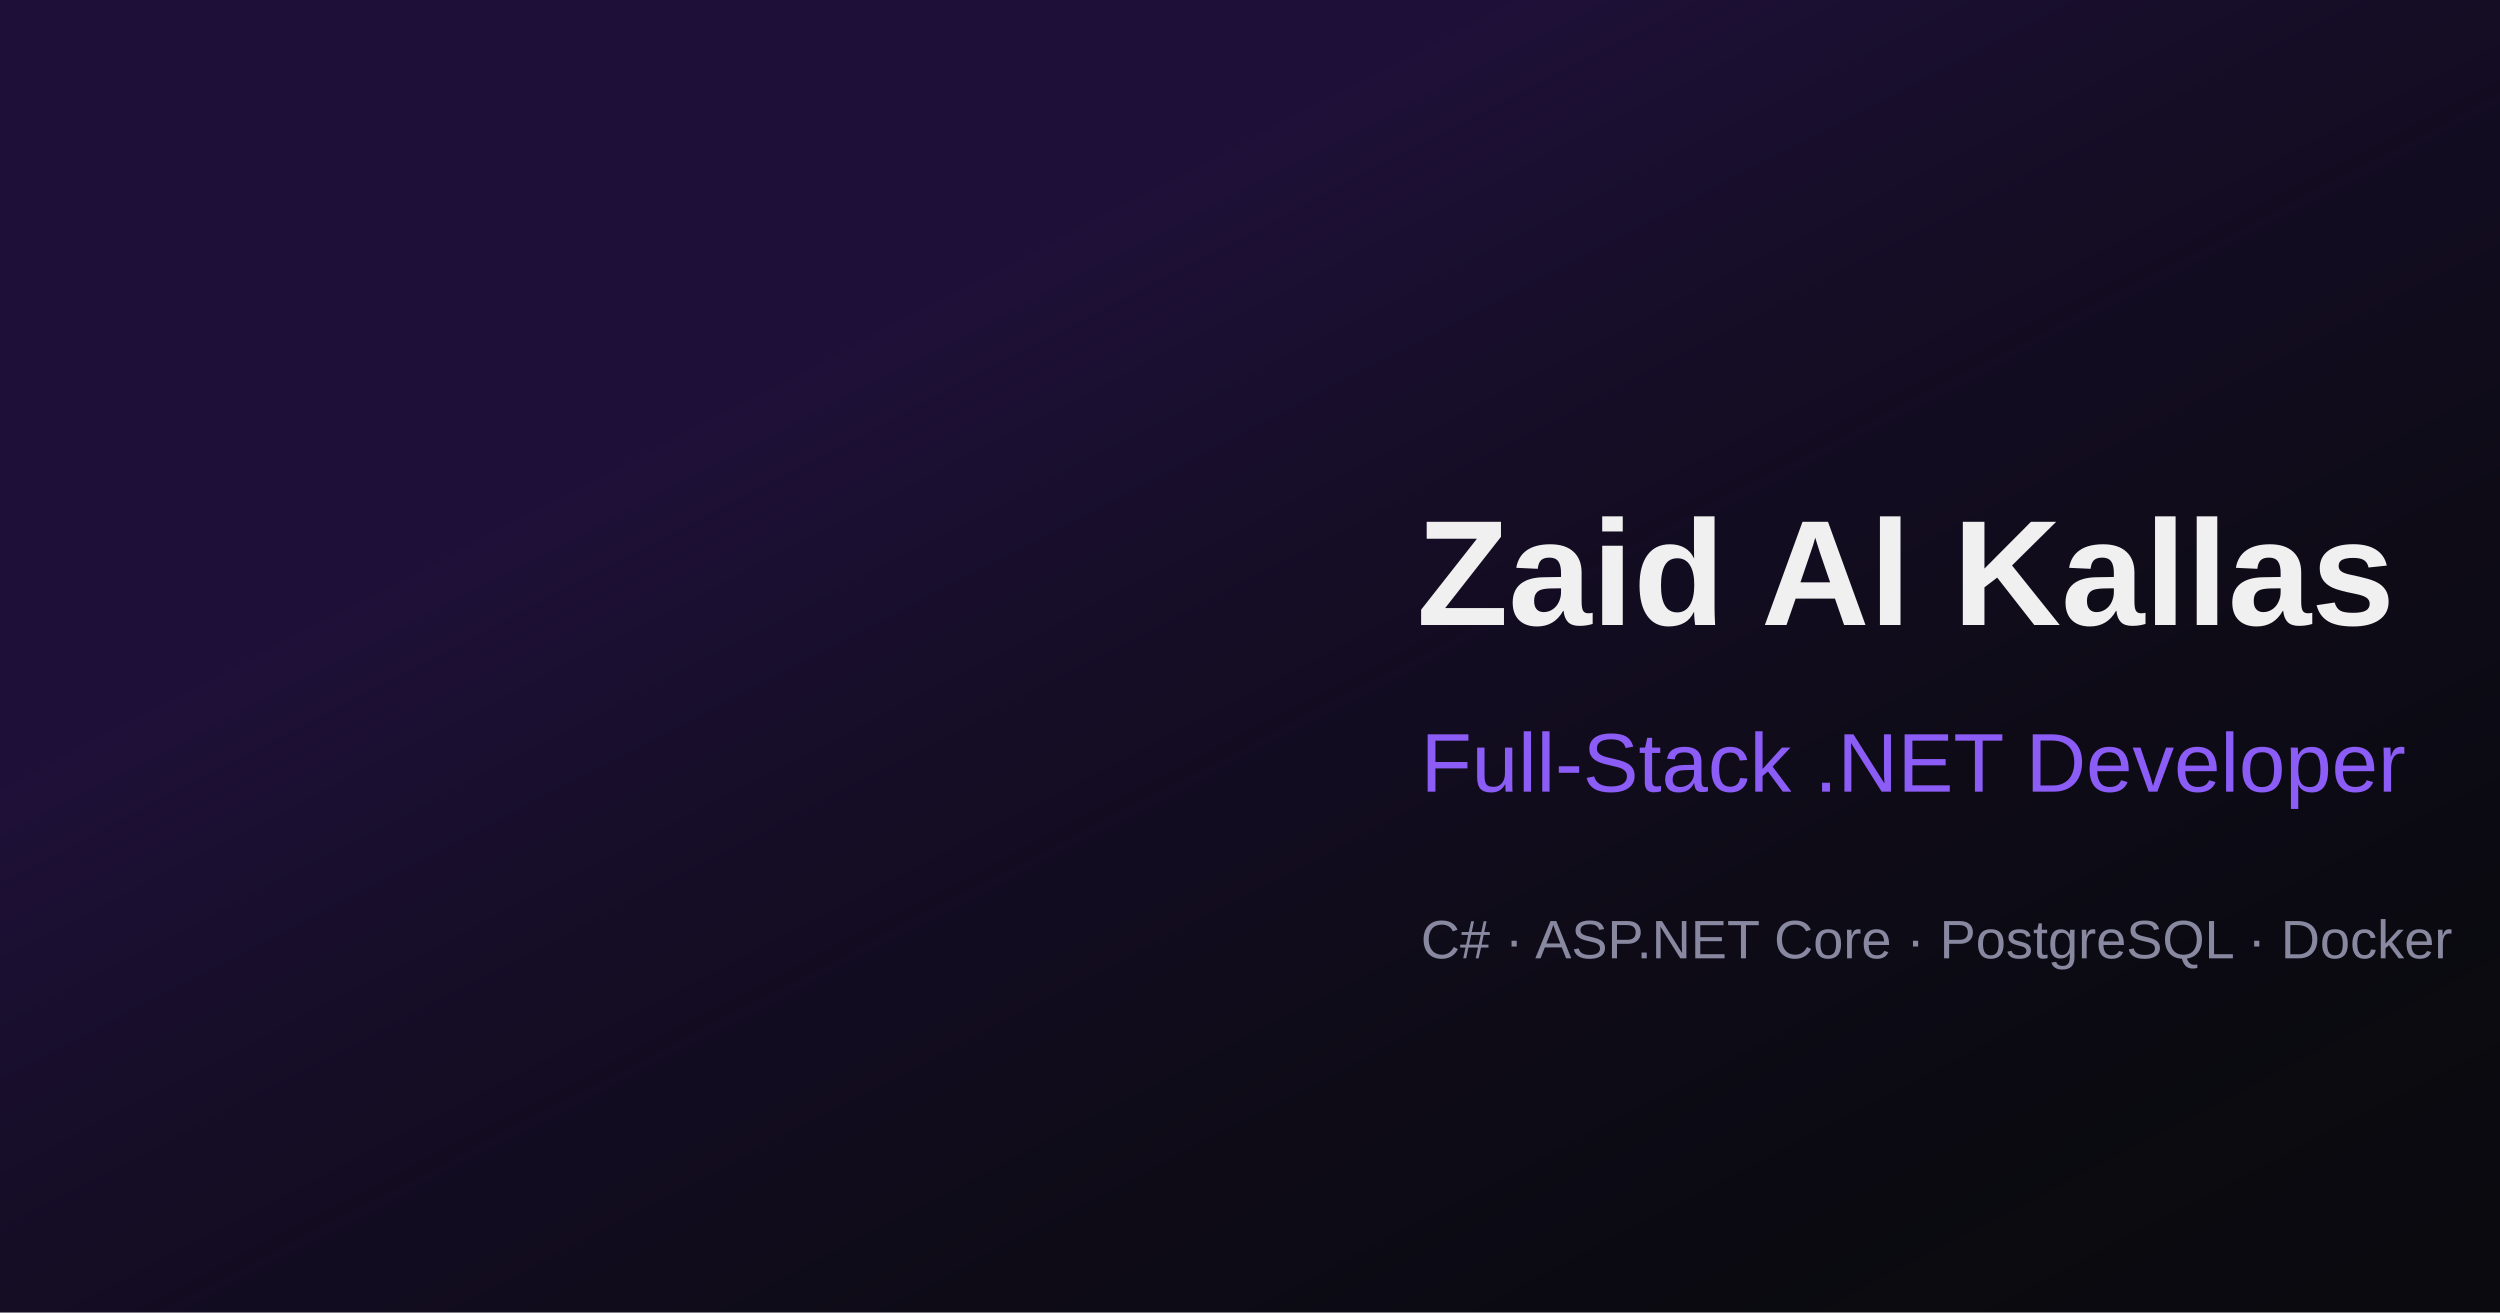
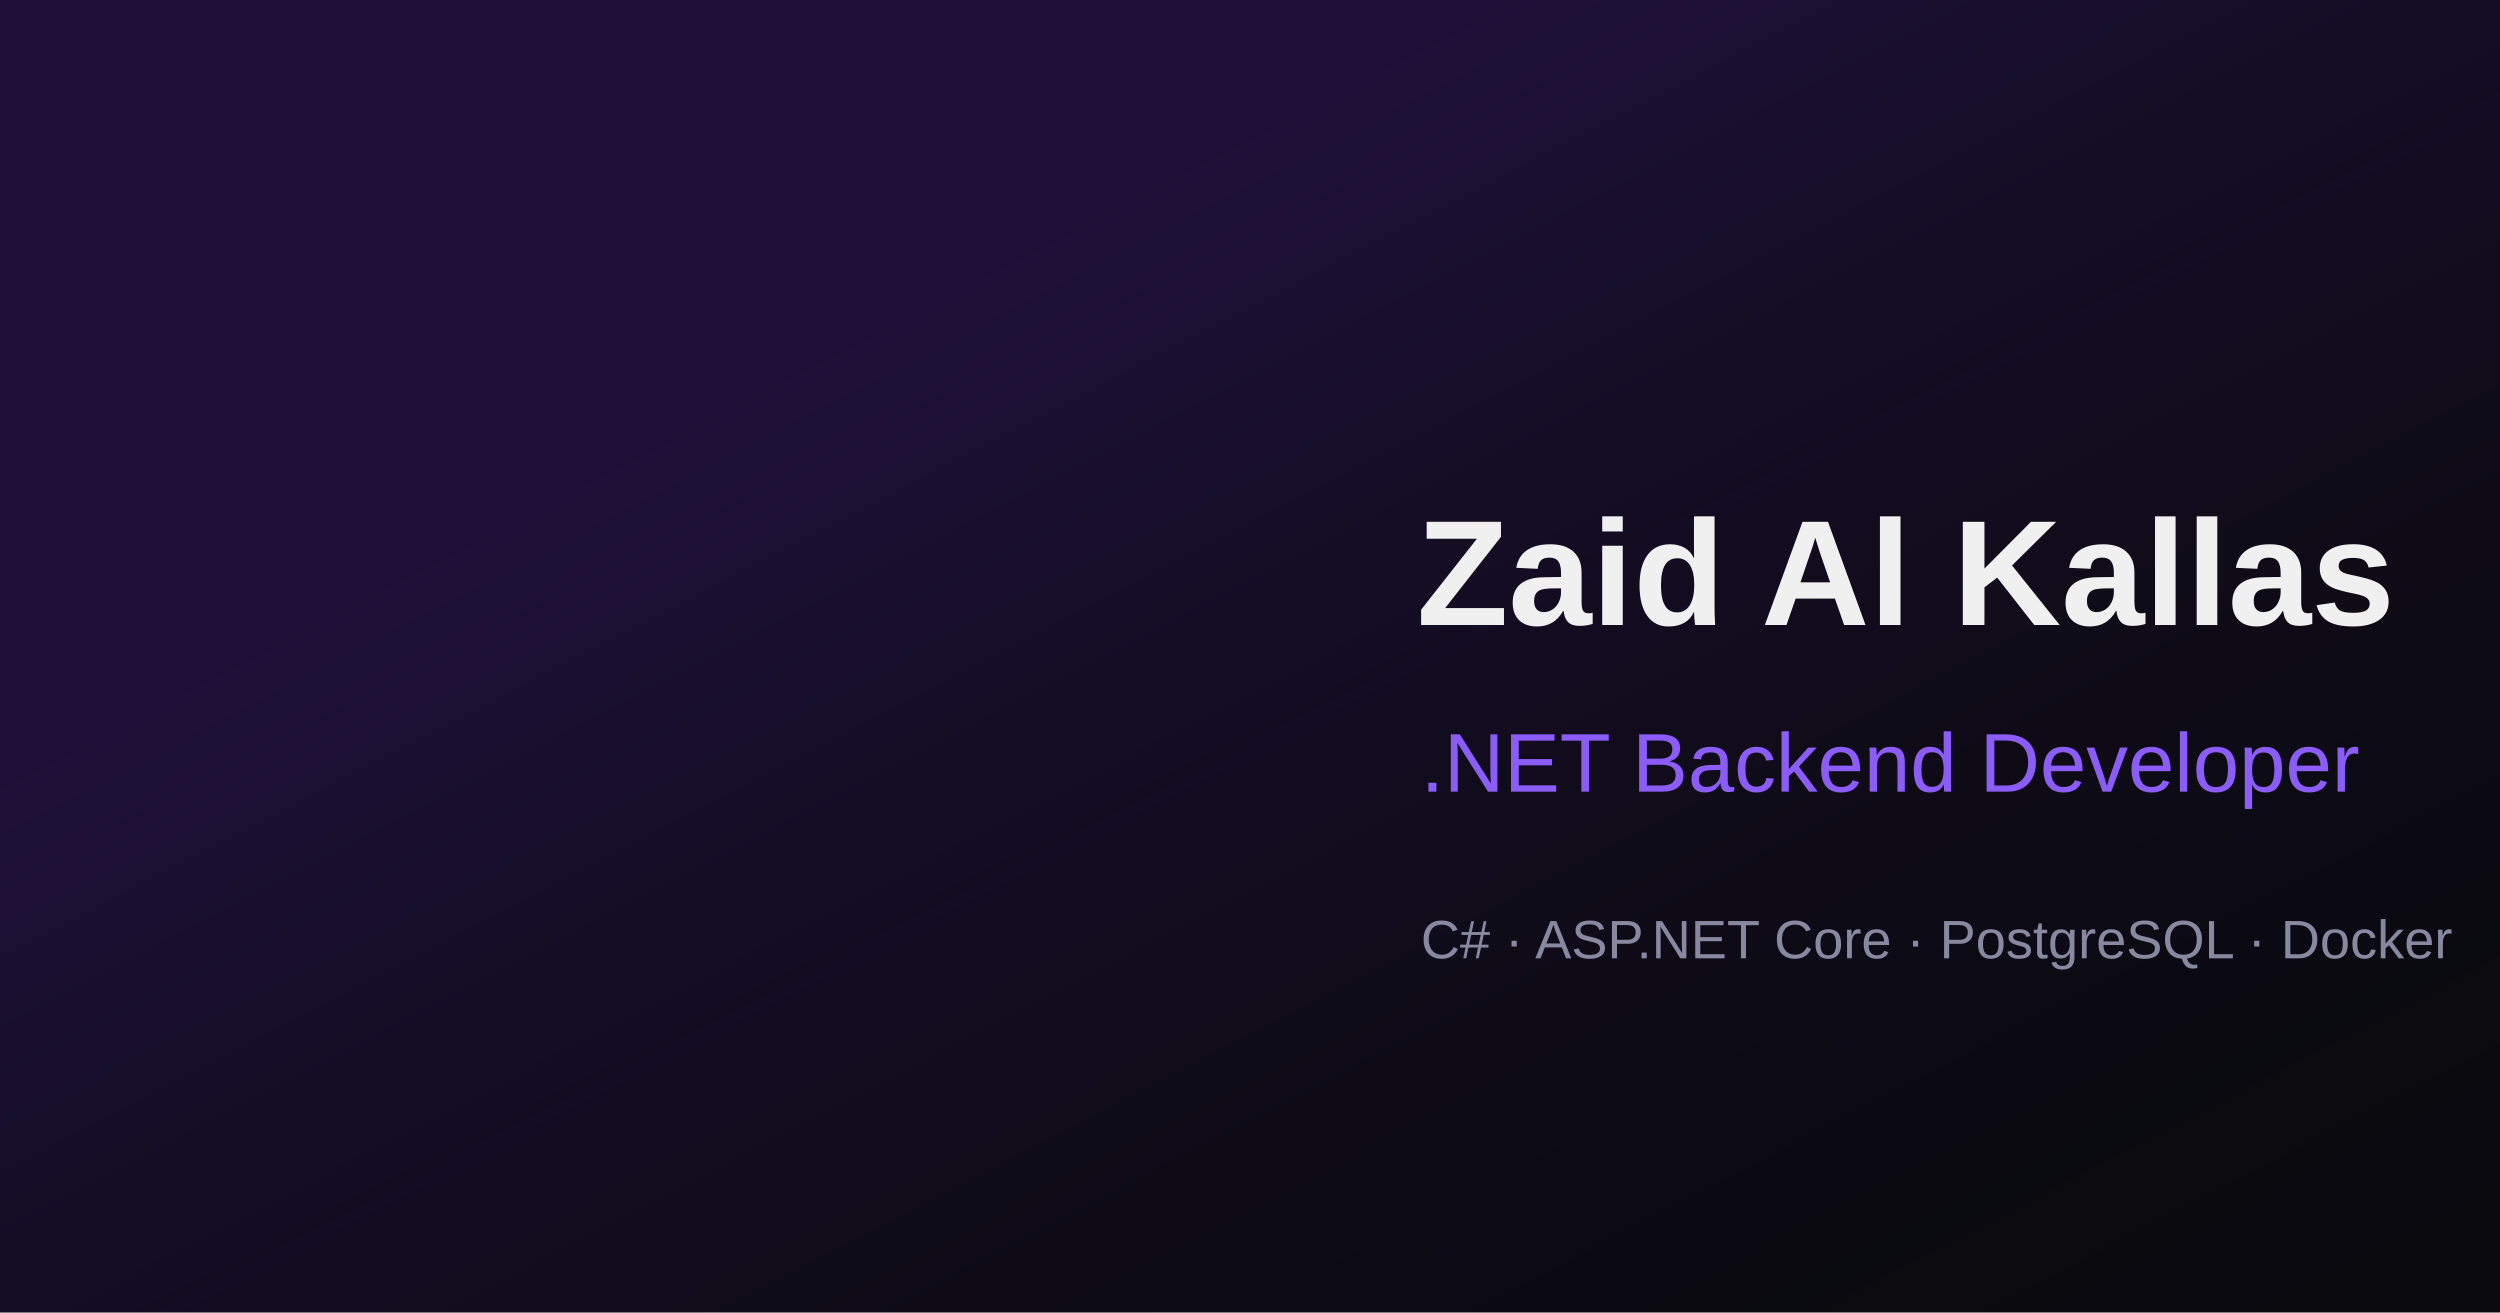
<svg xmlns="http://www.w3.org/2000/svg" width="1200" height="630" viewBox="0 0 1200 630">
  <rect width="1200" height="630" fill="#0a0a0f" />
  <rect x="0" y="0" width="1200" height="630" fill="url(#g)" />
  <defs>
    <linearGradient id="g" x1="0" y1="0" x2="1" y2="1">
      <stop offset="30%" stop-color="#5b21b6" stop-opacity="0.25" />
      <stop offset="100%" stop-color="#0a0a0f" stop-opacity="0" />
    </linearGradient>
  </defs>
  <text x="680" y="300" font-family="'Segoe UI', Arial, sans-serif" font-size="72" font-weight="700" fill="#f0f0f0">Zaid Al Kallas</text>
-   <text x="682" y="380" font-family="'Segoe UI', Arial, sans-serif" font-size="40" font-weight="400" fill="#8b5cf6">Full-Stack .NET Developer</text>
+   <text x="682" y="380" font-family="'Segoe UI', Arial, sans-serif" font-size="40" font-weight="400" fill="#8b5cf6">.NET Backend Developer</text>
  <text x="682" y="460" font-family="'Segoe UI', Arial, sans-serif" font-size="26" font-weight="400" fill="#8888a0">C# · ASP.NET Core · PostgreSQL · Docker</text>
</svg>
